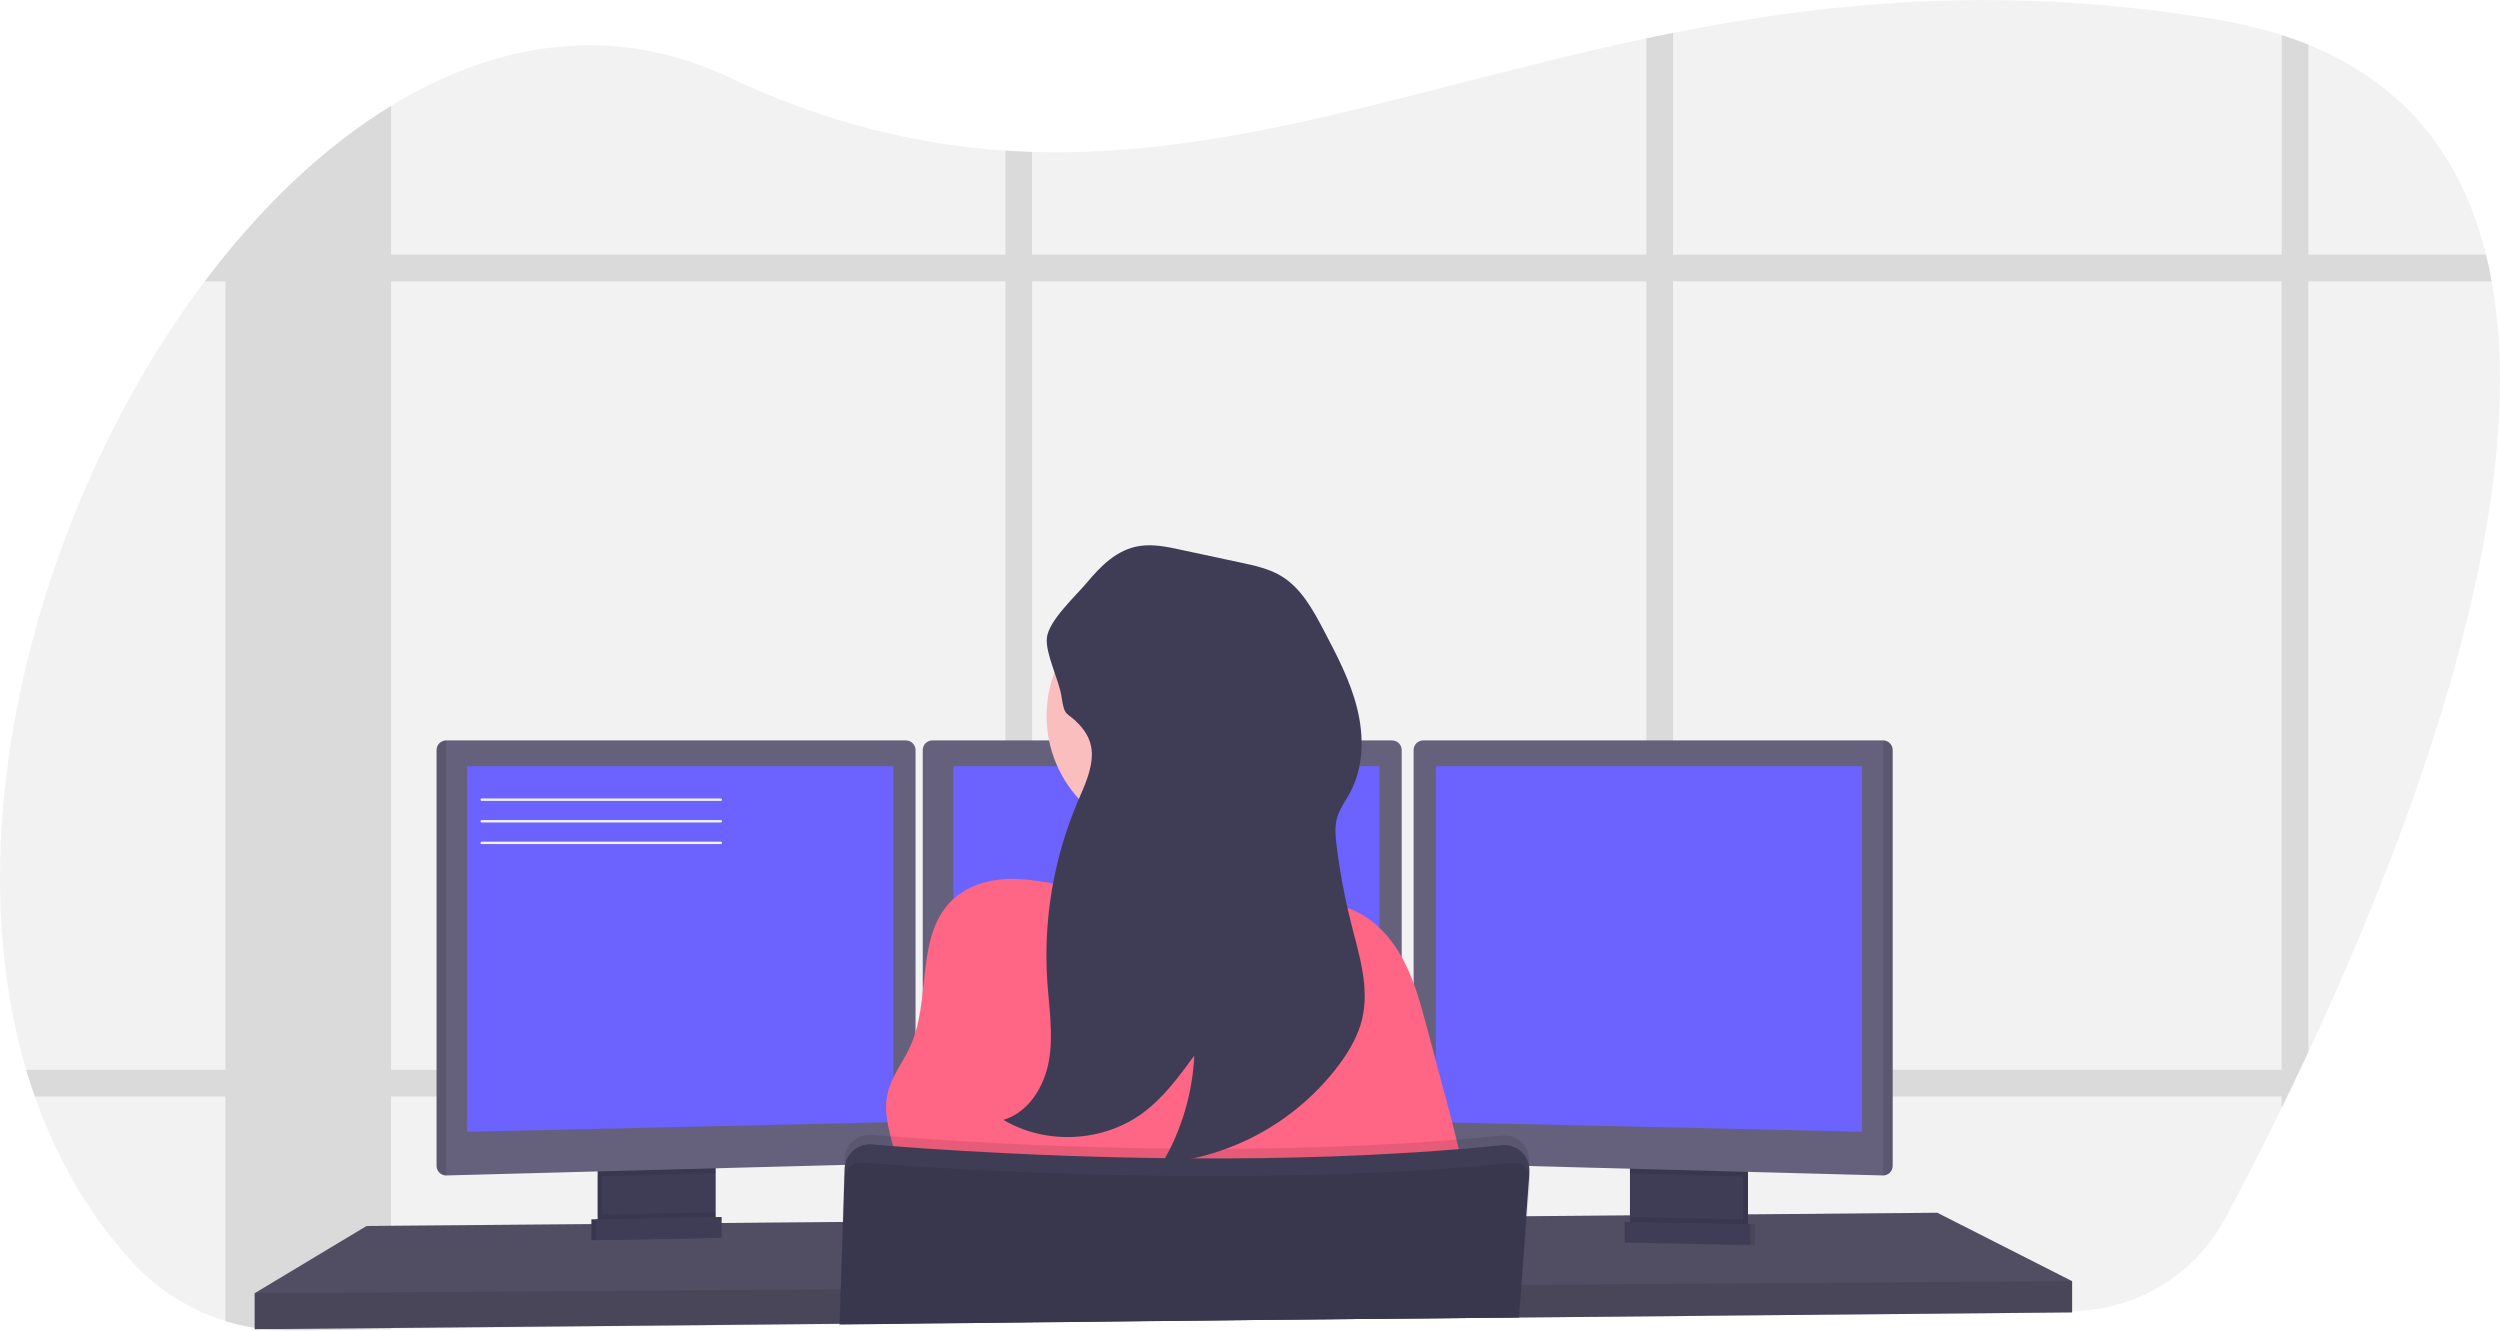
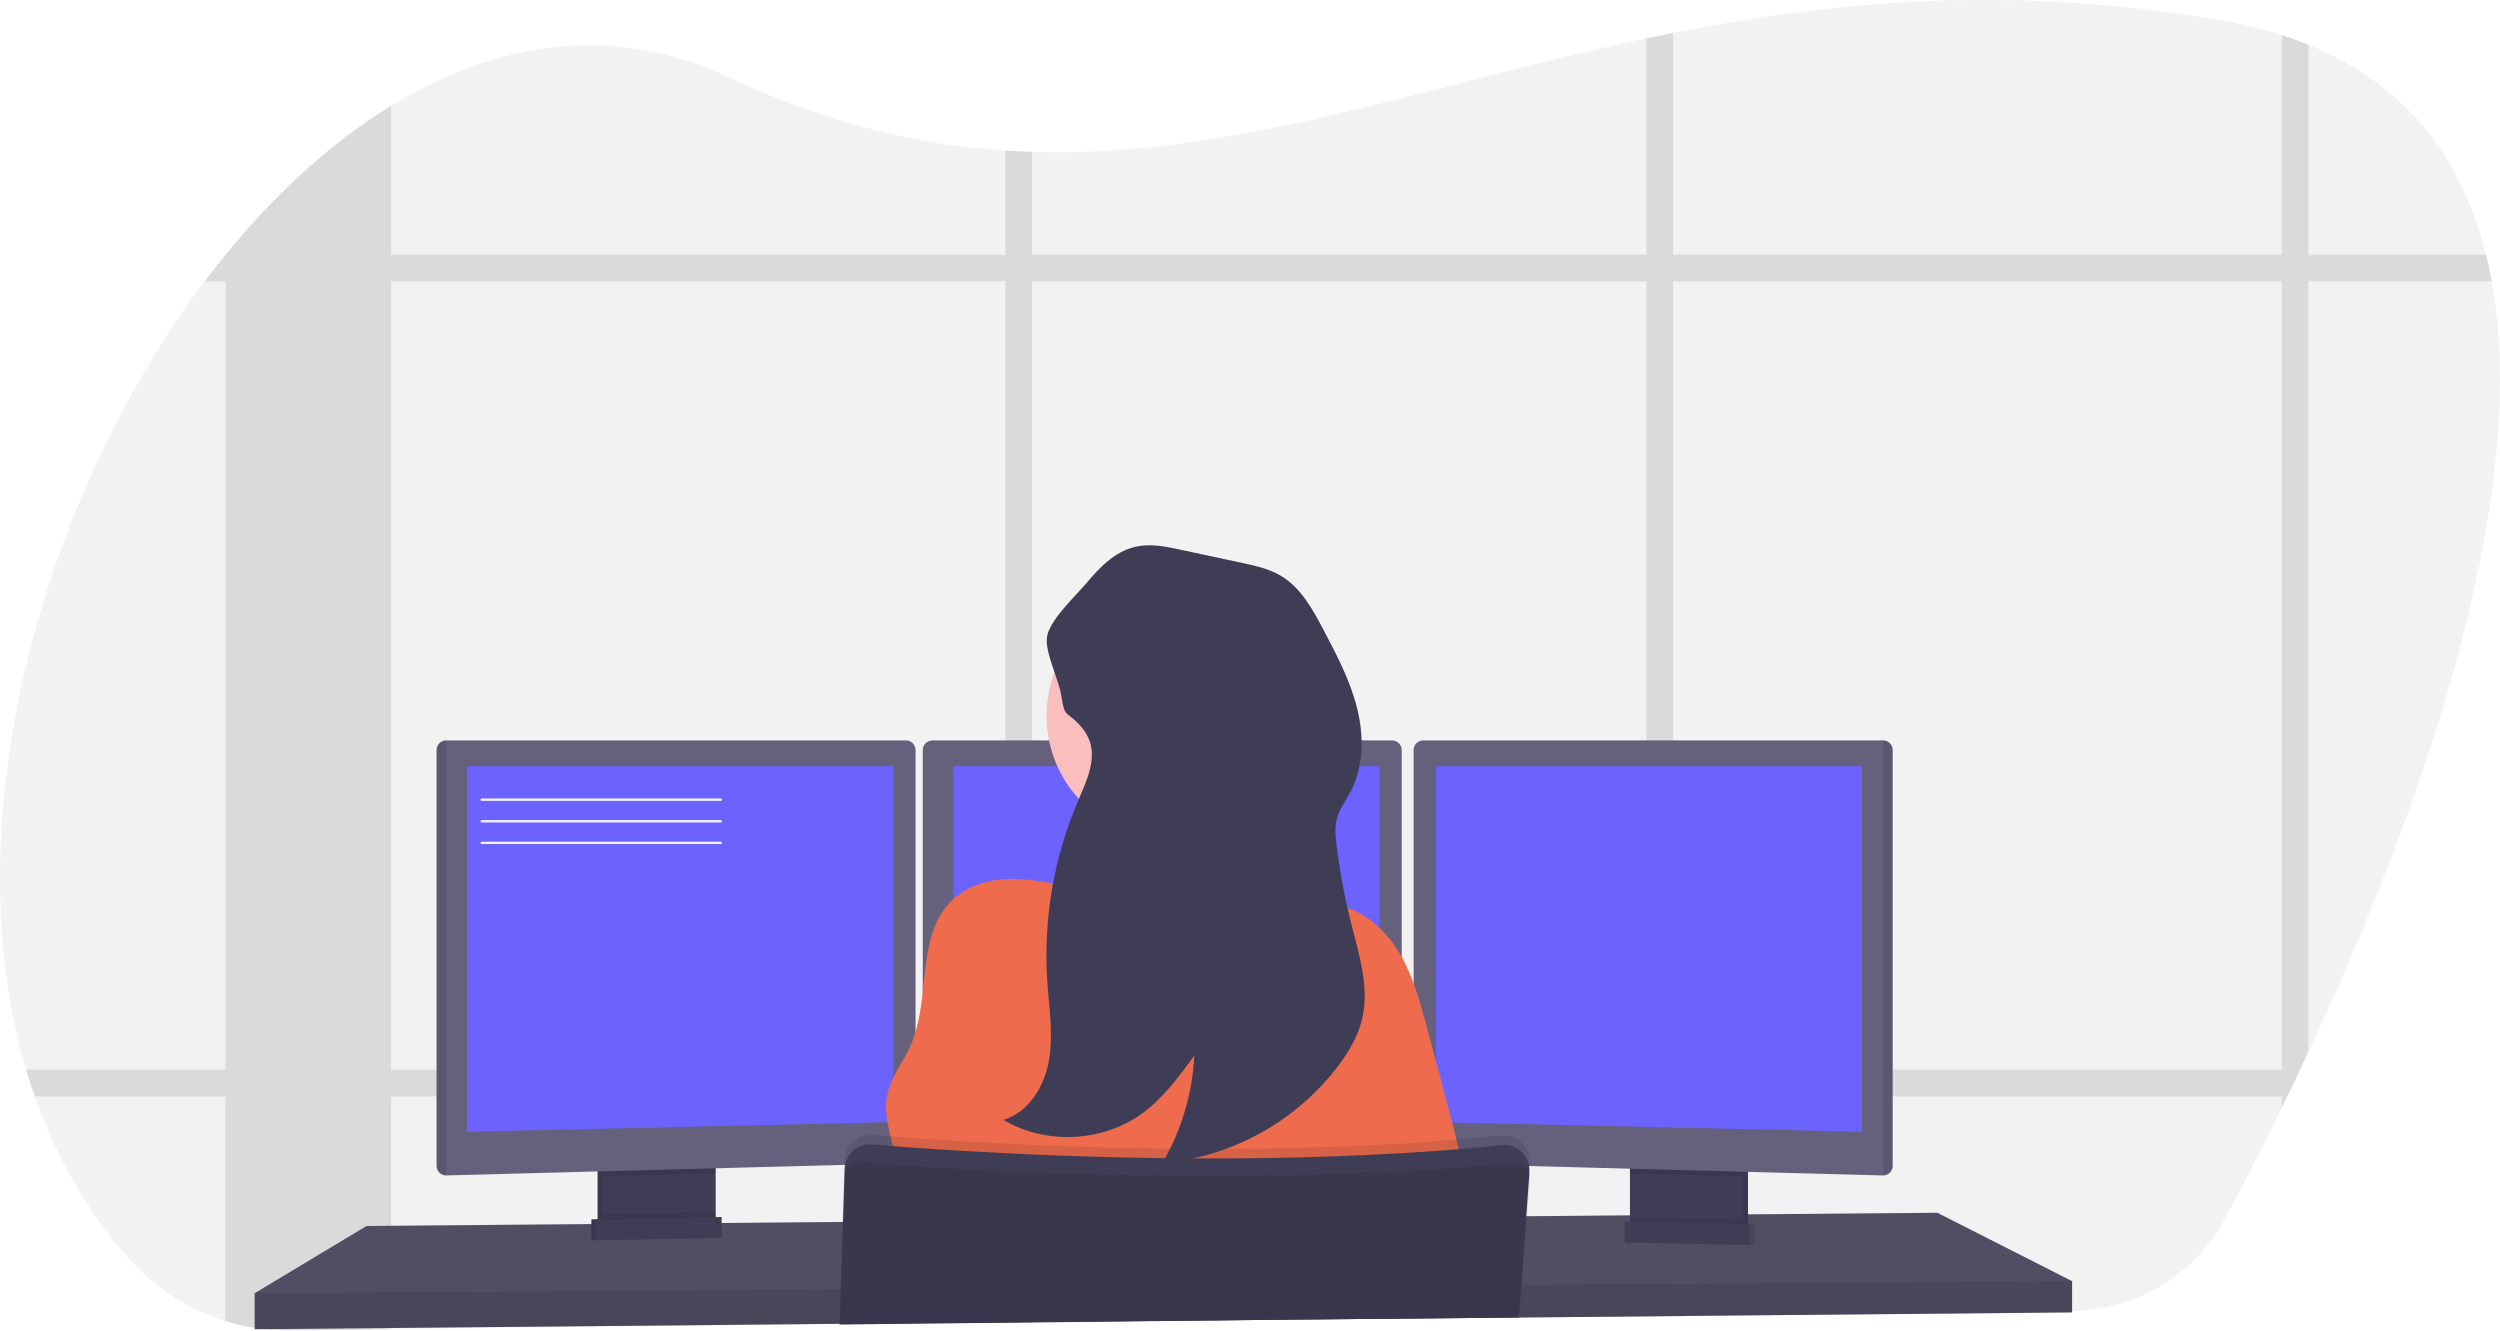
<svg xmlns="http://www.w3.org/2000/svg" id="e6d15d18-a685-4480-ac2b-bd578043a679" data-name="Layer 1" width="1041.32" height="554.17" viewBox="0 0 1041.32 554.17">
  <path d="M1040.82,611.12q-1.74,3.75-3.47,7.4-2.7,5.67-5.33,11.12c-.78,1.61-1.56,3.19-2.32,4.77-8.6,17.57-16.63,33.11-23.45,45.89A73.21,73.21,0,0,1,942.44,719l-151.65,1.65h-1.6l-13,.14-11.12.12-34.1.37-1.38,0-17.36.19h-.53l-107,1.16-95.51,1-11.11.12-69,.75H429l-44.75.48h-.48l-141.5,1.53-42.33.46a88,88,0,0,1-10.79-.54h0c-1.22-.14-2.44-.3-3.65-.49a87.38,87.38,0,0,1-51.29-27.54C116,678.37,102.75,655,93.85,629.64q-1.93-5.49-3.6-11.12C59.44,514.37,97,380,164.6,290.08q4.25-5.64,8.64-11l.07-.08c20.79-25.52,44.1-46.84,68.93-62,44-26.91,92.75-34.49,140.7-11.9,40.57,19.12,78.45,28.11,115.17,30.55,3.71.24,7.42.42,11.11.53,84.23,2.65,163.17-27.7,255.87-47.29,3.69-.78,7.39-1.55,11.12-2.28,66.13-13.16,139.49-20.1,226.73-5.51a189.09,189.09,0,0,1,26.76,6.4q5.77,1.86,11.12,4c41.64,16.94,64.35,48.24,74,87.46q1.37,5.46,2.37,11.11C1134.3,384.41,1084.19,518.23,1040.82,611.12Z" transform="translate(-79.34 -172.91)" fill="#f2f2f2" />
  <path d="M576.36,618.52a95.22,95.22,0,0,1-1.87,11.12h93.7V618.52Zm-78.25,62.81,11.11-.09V653.77c-3.81-.17-7.52-.34-11.11-.52ZM265.19,618.52v11.12h198.5V618.52ZM1114.87,279h-74V191.51q-5.35-2.17-11.12-4V279H776.21V186.58c-3.73.73-7.43,1.5-11.12,2.28V279H509.22V236.15c-3.69-.11-7.4-.29-11.11-.53V279H242.24V217c-24.83,15.16-48.14,36.48-68.93,62h-.07v.08q-4.4,5.4-8.64,11h8.64V618.52h-83q1.66,5.63,3.6,11.12h79.39v93.62a87,87,0,0,0,12.2,2.79c1.21.19,2.43.35,3.65.49h0a88,88,0,0,0,10.79.54l42.33-.46v-97H498.11v94.21l11.11-.12V629.64H765.09V721l11.12-.12V629.64H1029.7v4.77c.76-1.58,1.54-3.16,2.32-4.77q2.63-5.45,5.33-11.12,1.73-3.64,3.47-7.4v-321h76.42Q1116.23,284.43,1114.87,279ZM242.24,618.52V290.08H498.11V618.52Zm267,0V290.08H765.09V618.52Zm520.48,0H776.21V290.08H1029.7Z" transform="translate(-79.34 -172.91)" opacity="0.1" />
  <polygon points="863.09 533.65 863.09 546.65 711.17 548.05 709.55 548.08 651.81 548.61 650.43 548.63 632.88 548.78 632.36 548.78 525.38 549.77 349.77 551.4 349.62 551.4 304.97 551.82 304.49 551.83 106.09 553.65 106.09 538.65 152.74 510.65 246.34 509.87 248.34 509.86 249 509.85 251 509.82 295.94 509.45 297.95 509.44 298.59 509.43 300.59 509.42 315 509.3 315.38 509.29 350.93 508.99 351.22 508.99 628.62 506.65 635.41 506.6 636.09 506.6 641.27 506.55 678.92 506.24 680.92 506.21 682.77 506.19 683.73 506.19 695.44 506.1 697.76 506.07 700.87 506.05 710.62 505.96 726.09 505.83 728.09 505.81 731.57 505.79 732.22 505.79 806.93 505.15 863.09 533.65" fill="#65617d" />
  <polygon points="863.09 533.65 863.09 546.65 711.17 548.05 709.55 548.08 651.81 548.61 650.43 548.63 632.88 548.78 632.36 548.78 525.38 549.77 349.77 551.4 349.62 551.4 304.97 551.82 304.49 551.83 106.09 553.65 106.09 538.65 152.74 510.65 246.34 509.87 248.34 509.86 249 509.85 251 509.82 295.94 509.45 297.95 509.44 298.59 509.43 300.59 509.42 315 509.3 315.38 509.29 350.93 508.99 351.22 508.99 628.62 506.65 635.41 506.6 636.09 506.6 641.27 506.55 678.92 506.24 680.92 506.21 682.77 506.19 683.73 506.19 695.44 506.1 697.76 506.07 700.87 506.05 710.62 505.96 726.09 505.83 728.09 505.81 731.57 505.79 732.22 505.79 806.93 505.15 863.09 533.65" opacity="0.2" />
  <path d="M375.44,656.57v24.49a6.13,6.13,0,0,1-3.5,5.54,6,6,0,0,1-2.5.6l-34.9.74a6,6,0,0,1-2.7-.57,6.12,6.12,0,0,1-3.57-5.57V656.57Z" transform="translate(-79.34 -172.91)" fill="#3f3d56" />
  <path d="M375.44,656.57v24.49a6.13,6.13,0,0,1-3.5,5.54,6,6,0,0,1-2.5.6l-34.9.74a6,6,0,0,1-2.7-.57,6.12,6.12,0,0,1-3.57-5.57V656.57Z" transform="translate(-79.34 -172.91)" opacity="0.1" />
  <path d="M377.44,656.57v24.49a6.13,6.13,0,0,1-3.5,5.54,6,6,0,0,1-2.5.6l-34.9.74a6,6,0,0,1-2.7-.57,6.12,6.12,0,0,1-3.57-5.57V656.57Z" transform="translate(-79.34 -172.91)" fill="#3f3d56" />
  <rect x="680.92" y="483.65" width="47.17" height="31.5" fill="#3f3d56" />
  <rect x="680.92" y="483.65" width="47.17" height="31.5" opacity="0.1" />
  <rect x="678.92" y="483.65" width="47.17" height="31.5" fill="#3f3d56" />
  <polygon points="298.09 483.65 298.09 488.62 250.92 489.88 250.92 483.65 298.09 483.65" opacity="0.1" />
  <path d="M460.69,485.27v168.2a4,4,0,0,1-3.85,3.95l-191.65,5.1h-.05a4,4,0,0,1-3.95-3.95V485.27a4,4,0,0,1,3.95-3.95h191.6A4,4,0,0,1,460.69,485.27Z" transform="translate(-79.34 -172.91)" fill="#65617d" />
  <path d="M265.19,481.32v181.2h-.05a4,4,0,0,1-3.95-3.95V485.27a4,4,0,0,1,3.95-3.95Z" transform="translate(-79.34 -172.91)" opacity="0.1" />
  <polygon points="194.59 319.15 372.09 319.15 372.09 467.4 194.59 471.4 194.59 319.15" fill="#6c63ff" />
  <polygon points="726.09 483.65 726.09 490.06 678.92 488.8 678.92 483.65 726.09 483.65" opacity="0.1" />
  <path d="M867.69,485.27v173.3a4,4,0,0,1-4,3.95h0L672,657.42a4,4,0,0,1-3.85-3.95V485.27a4,4,0,0,1,3.95-3.95h191.6A4,4,0,0,1,867.69,485.27Z" transform="translate(-79.34 -172.91)" fill="#65617d" />
  <path d="M867.69,485.27v173.3a4,4,0,0,1-4,3.95h0V481.32h0A4,4,0,0,1,867.69,485.27Z" transform="translate(-79.34 -172.91)" opacity="0.1" />
  <polygon points="775.59 319.15 598.09 319.15 598.09 467.4 775.59 471.4 775.59 319.15" fill="#6c63ff" />
  <path d="M663.19,485.27v168.2a4,4,0,0,1-3.85,3.95l-191.65,5.1h0a4,4,0,0,1-4-3.95V485.27a4,4,0,0,1,3.95-3.95h191.6A4,4,0,0,1,663.19,485.27Z" transform="translate(-79.34 -172.91)" fill="#65617d" />
  <polygon points="397.09 319.15 574.59 319.15 574.59 467.4 397.09 471.4 397.09 319.15" fill="#6c63ff" />
  <polygon points="863.09 533.65 863.09 546.65 711.17 548.05 709.55 548.08 651.81 548.61 650.43 548.63 632.88 548.78 632.36 548.78 525.38 549.77 349.77 551.4 349.62 551.4 304.97 551.82 304.49 551.83 106.09 553.65 106.09 538.65 308.6 537.32 309.08 537.32 350.07 537.04 350.26 537.04 633.34 535.17 633.63 535.17 633.8 535.16 634.27 535.16 639.06 535.13 640.52 535.13 715.01 534.63 719.41 534.61 720.39 534.6 863.09 533.65" opacity="0.1" />
  <circle cx="487.26" cy="298.15" r="51.33" fill="#fbbebe" />
  <path d="M617.94,550.07s-99.5,12-90,0c3.44-4.34,4.39-17.2,4.2-31.85-.06-4.45-.22-9.06-.45-13.65-1.1-22-3.75-43.5-3.75-43.5s87-41,77-8.5c-4,13.13-2.69,31.57.35,48.88.89,5.05,1.92,10,3,14.7A344.67,344.67,0,0,0,617.94,550.07Z" transform="translate(-79.34 -172.91)" fill="#fbbebe" />
-   <path d="M585.47,546c11.51-2.13,23.7-6,34.53-1.54,2.85,1.17,5.47,2.88,8.39,3.86s6.12,1.22,9.16,1.91c10.68,2.42,19.34,10.55,24.9,20s8.44,20.14,11.26,30.72l6.9,25.83c6,22.45,12,45.09,13.39,68.3a2437.62,2437.62,0,0,1-250.84,1.43c5.44-10.34,11-21.31,10.54-33s-7.19-23.22-4.76-34.74c1.55-7.34,6.57-13.39,9.64-20.22,8.75-19.52,1.94-45.79,17.32-60.65,6.92-6.68,17-9.21,26.63-8.89,12.28.41,24.85,4.24,37,6.11C555.09,547.48,569.79,548.88,585.47,546Z" transform="translate(-79.34 -172.91)" fill="#ff6584" />
+   <path d="M585.47,546c11.51-2.13,23.7-6,34.53-1.54,2.85,1.17,5.47,2.88,8.39,3.86s6.12,1.22,9.16,1.91c10.68,2.42,19.34,10.55,24.9,20s8.44,20.14,11.26,30.72l6.9,25.83c6,22.45,12,45.09,13.39,68.3a2437.62,2437.62,0,0,1-250.84,1.43c5.44-10.34,11-21.31,10.54-33s-7.19-23.22-4.76-34.74c1.55-7.34,6.57-13.39,9.64-20.22,8.75-19.52,1.94-45.79,17.32-60.65,6.92-6.68,17-9.21,26.63-8.89,12.28.41,24.85,4.24,37,6.11C555.09,547.48,569.79,548.88,585.47,546Z" transform="translate(-79.34 -172.91)" fill="#EE6C4D" />
  <path d="M716.37,657.17l-.1,1.43v.1l-.17,2.3-1.33,18.51-1.61,22.3-.46,6.28-1,13.44v.17l-107,1L429.11,724.6l0,.84h-.14l0-.84v-.28l.45-14.36.86-28.06.74-23.79.07-2.37a10.53,10.53,0,0,1,11.42-10.17c4.72.4,10.85.89,18.18,1.41l3,.22c42.33,2.94,120.56,6.74,199.5,2,1.66-.09,3.33-.19,5-.31,12.24-.77,24.47-1.76,36.58-3a10.53,10.53,0,0,1,11.6,11.23Z" transform="translate(-79.34 -172.91)" opacity="0.1" />
  <path d="M429.08,725.44l0-.84,175.62-1.91,107-1H712v-.17l1-13.44.43-6,1.64-22.61,1.29-17.9,0-.44a10.62,10.62,0,0,0-.11-2.47.3.3,0,0,0,0-.1,10.39,10.39,0,0,0-2-4.64,10.54,10.54,0,0,0-9.42-4c-12.11,1.24-24.34,2.23-36.58,3-1.67.12-3.34.22-5,.31-78.94,4.69-157.17.89-199.5-2l-3-.22c-7.33-.52-13.46-1-18.18-1.41a10.54,10.54,0,0,0-11.24,8.53,11,11,0,0,0-.18,1.64l-.68,22.16L429.54,710l-.44,14.36v.28l0,.84Z" transform="translate(-79.34 -172.91)" fill="#3f3d56" />
  <path d="M716.67,664.18l-1.23,15.33-1.83,22.85-.46,5.72-1,12.81-.06.64v.17h0l-.15,1.48.11-1.48h-.29l-107,1L429.11,724.6v-.28l.49-14.36,1-28.06.64-18.65A6.36,6.36,0,0,1,434.3,658a6.25,6.25,0,0,1,3.78-.9c2.1.17,4.68.37,7.69.59,4.89.36,10.92.78,17.94,1.22,13,.82,29.31,1.7,48,2.42,52,2,122.2,2.67,188.88-3.17,3-.26,6.1-.55,9.13-.84a6.26,6.26,0,0,1,3.48.66,5.16,5.16,0,0,1,.86.54,6.14,6.14,0,0,1,2,2.46,3.56,3.56,0,0,1,.25.61A6.28,6.28,0,0,1,716.67,664.18Z" transform="translate(-79.34 -172.91)" opacity="0.1" />
  <path d="M377.44,677.87v3.19a6.13,6.13,0,0,1-3.5,5.54l-40.1.77a6.12,6.12,0,0,1-3.57-5.57v-3Z" transform="translate(-79.34 -172.91)" opacity="0.1" />
  <polygon points="298.59 515.57 246.34 516.57 246.34 507.9 298.59 506.9 298.59 515.57" fill="#3f3d56" />
  <polygon points="298.59 515.57 246.34 516.57 246.34 507.9 298.59 506.9 298.59 515.57" opacity="0.1" />
  <polygon points="300.59 515.57 248.34 516.57 248.34 507.9 300.59 506.9 300.59 515.57" fill="#3f3d56" />
  <path d="M758.56,679.87v3.19a6.13,6.13,0,0,0,3.5,5.54l40.1.77a6.12,6.12,0,0,0,3.57-5.57v-3Z" transform="translate(-79.34 -172.91)" opacity="0.1" />
  <polygon points="678.72 517.57 730.97 518.57 730.97 509.9 678.72 508.9 678.72 517.57" opacity="0.1" />
  <polygon points="676.72 517.57 728.97 518.57 728.97 509.9 676.72 508.9 676.72 517.57" fill="#3f3d56" />
  <path d="M534.13,486.79c.08,7-3.16,13.6-5.91,20.07a163.49,163.49,0,0,0-12.66,74.71c.73,11,2.58,22,.73,32.9s-8.43,21.77-19,24.9c17.53,10.45,41.26,9.35,57.76-2.66,8.79-6.4,15.34-15.33,21.75-24.11a97.86,97.86,0,0,1-13.31,44.75A103.43,103.43,0,0,0,637,616.53c4.31-5.81,8.06-12.19,9.72-19.23,3.09-13-1.22-26.51-4.51-39.5a266.06,266.06,0,0,1-6.17-33c-.43-3.56-.78-7.22.1-10.7,1-4.07,3.67-7.51,5.64-11.22,5.6-10.54,5.73-23.3,2.86-34.88s-8.49-22.26-14.06-32.81c-4.46-8.46-9.3-17.31-17.46-22.28-5.1-3.1-11-4.39-16.88-5.64l-25.37-5.43c-5.55-1.19-11.26-2.38-16.87-1.51-9.47,1.48-16.14,8.32-22,15.34-4.59,5.46-15.81,15.71-16.6,22.86-.72,6.59,5.1,17.63,6.09,24.58,1.3,9,2.22,6,7.3,11.52C532,478.05,534.07,482,534.13,486.79Z" transform="translate(-79.34 -172.91)" fill="#3f3d56" />
  <path d="M379.6,506.5H280a.5.5,0,0,1,0-1h99.6a.5.5,0,0,1,0,1Z" transform="translate(-79.34 -172.91)" fill="#f2f2f2" />
  <path d="M379.6,515.5H280a.5.5,0,0,1,0-1h99.6a.5.5,0,0,1,0,1Z" transform="translate(-79.34 -172.91)" fill="#f2f2f2" />
  <path d="M379.6,524.5H280a.5.5,0,0,1,0-1h99.6a.5.5,0,0,1,0,1Z" transform="translate(-79.34 -172.91)" fill="#f2f2f2" />
</svg>
